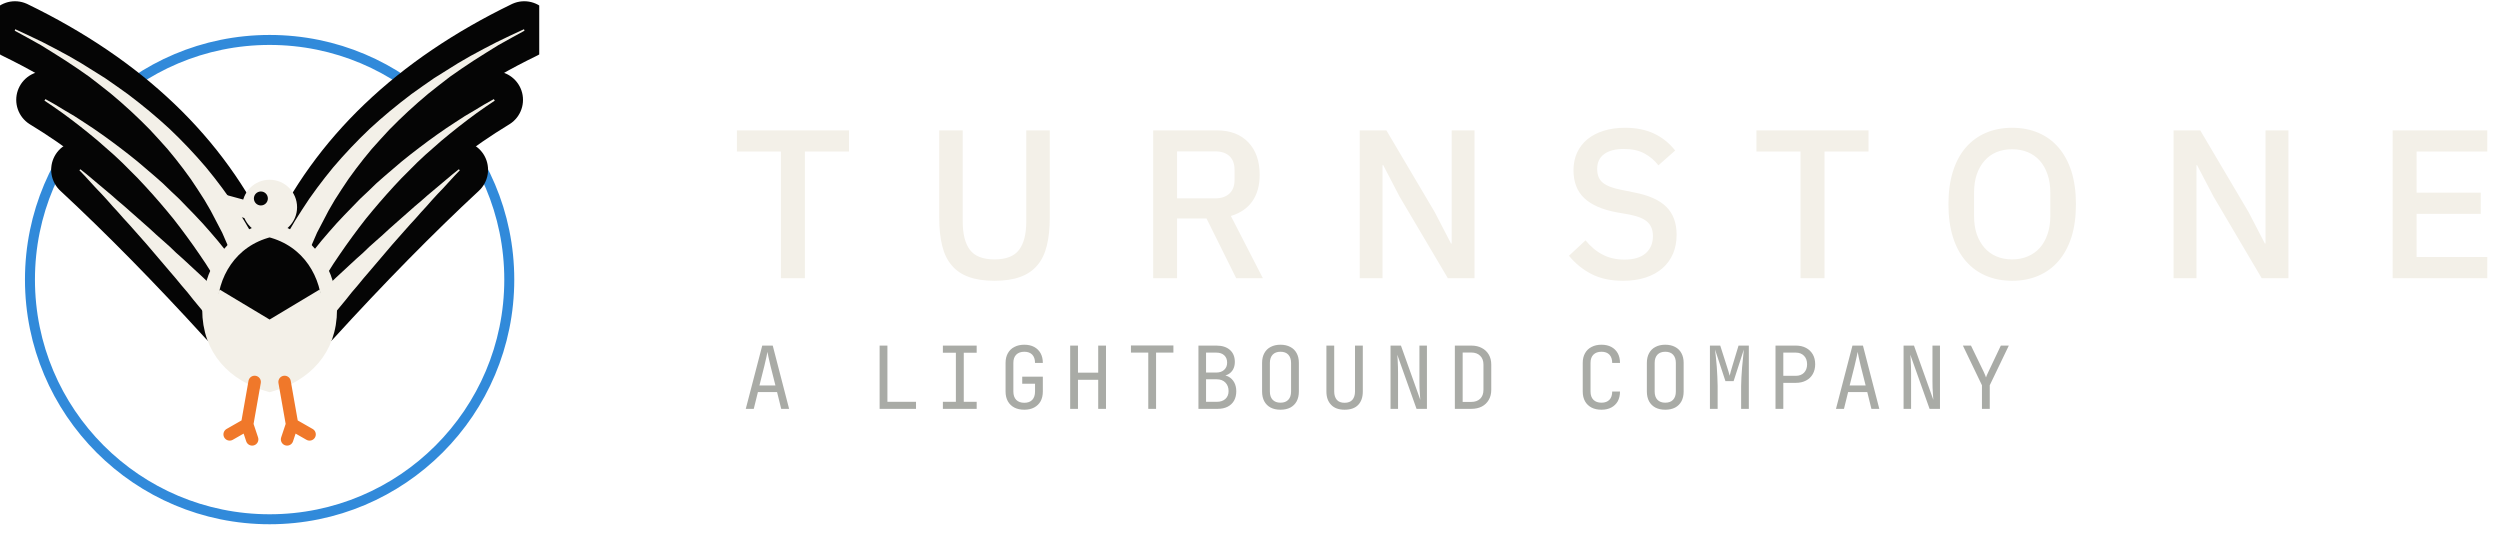
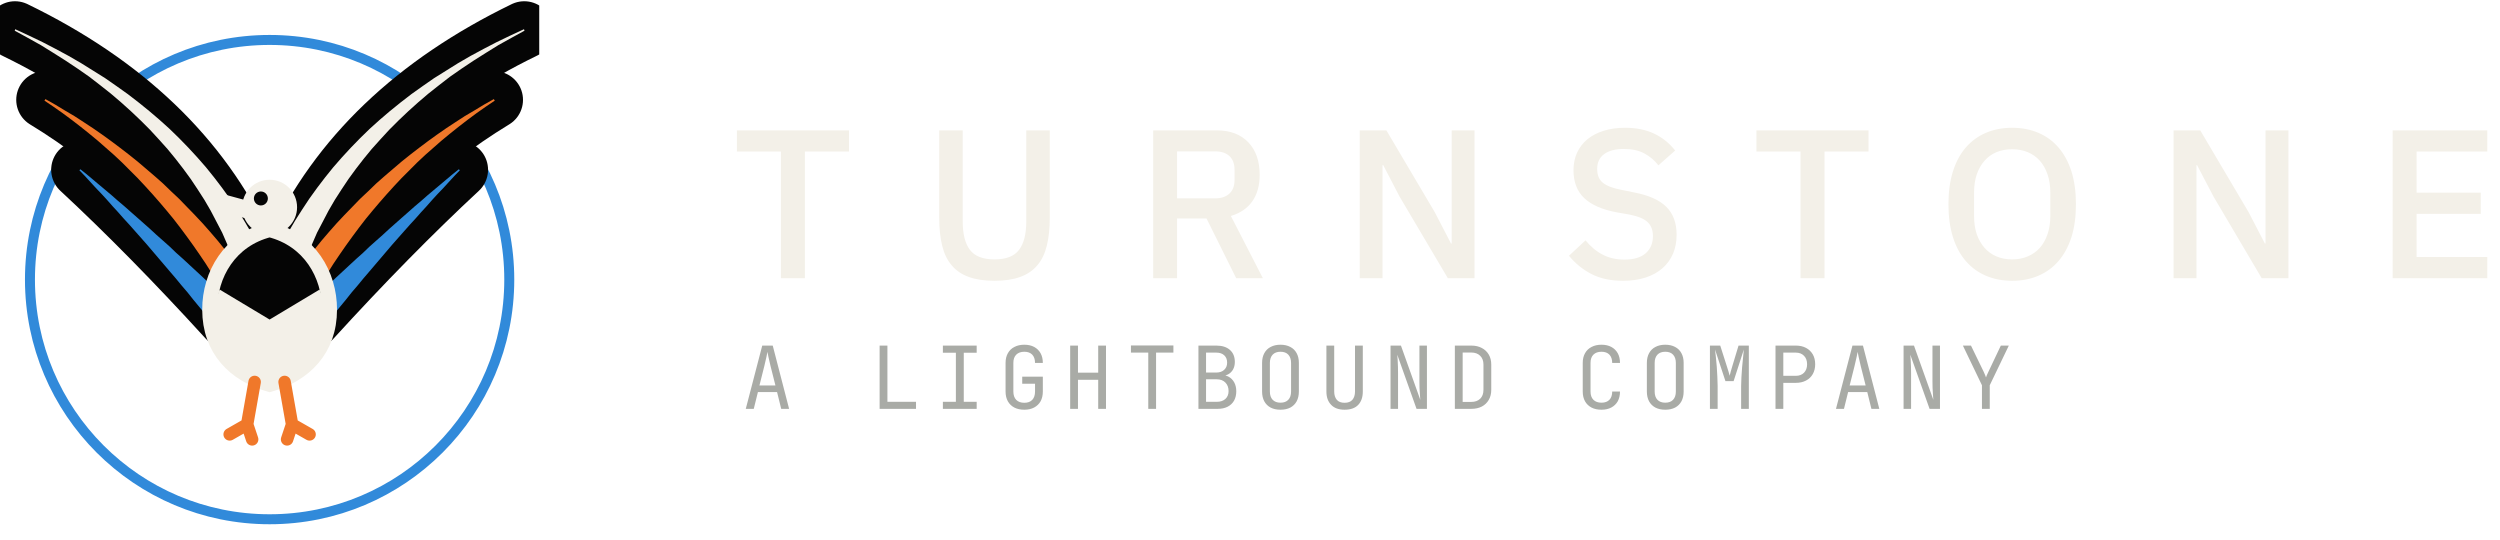
<svg xmlns="http://www.w3.org/2000/svg" viewBox="0 0 259.63 56" width="259.63" height="56" role="img" aria-label="Turnstone, a Lightbound company">
  <svg x="0" y="0" width="56" height="56" viewBox="12 8 216 216">
    <circle cx="120" cy="120" r="96" fill="none" stroke="#318ada" stroke-width="4" />
    <path d="M130 108Q156 52 222 20" fill="none" stroke="#050505" stroke-width="23" stroke-linecap="round" />
    <g transform="matrix(-1 0 0 1 240 0)">
      <path d="M130 108Q156 52 222 20" fill="none" stroke="#050505" stroke-width="23" stroke-linecap="round" />
    </g>
    <path d="M134 122Q164 76 210 48" fill="none" stroke="#050505" stroke-width="23" stroke-linecap="round" />
    <g transform="matrix(-1 0 0 1 240 0)">
      <path d="M134 122Q164 76 210 48" fill="none" stroke="#050505" stroke-width="23" stroke-linecap="round" />
    </g>
    <path d="M137 136Q168 102 196 76" fill="none" stroke="#050505" stroke-width="23" stroke-linecap="round" />
    <g transform="matrix(-1 0 0 1 240 0)">
      <path d="M137 136Q168 102 196 76" fill="none" stroke="#050505" stroke-width="23" stroke-linecap="round" />
    </g>
    <path d="M135.1 110.4L137 105.8L139 101.2L141.3 96.8L143.6 92.4L146.1 88.1L148.8 83.9L151.6 79.7L154.6 75.6L157.7 71.6L160.9 67.7L164.4 63.8L167.9 60L171.6 56.3L175.5 52.6L179.5 49L183.6 45.5L187.9 42.1L192.3 38.7L196.9 35.5L201.7 32.3L206.6 29.2L211.6 26.1L216.8 23.2L222.1 20.3L221.9 19.7L216.3 22.3L210.9 24.9L205.7 27.6L200.5 30.4L195.5 33.3L190.7 36.3L185.9 39.3L181.3 42.5L176.8 45.7L172.4 49.1L168.2 52.5L164.1 56L160.1 59.6L156.3 63.3L152.6 67.1L149 71L145.5 75L142.2 79.1L139 83.3L135.9 87.6L133 92L130.2 96.4L127.5 101L124.9 105.6Z" fill="#f3f0e8" />
    <g transform="matrix(-1 0 0 1 240 0)">
      <path d="M135.1 110.4L137 105.8L139 101.2L141.3 96.8L143.6 92.4L146.1 88.1L148.8 83.9L151.6 79.7L154.6 75.6L157.7 71.6L160.9 67.7L164.4 63.8L167.9 60L171.6 56.3L175.5 52.6L179.5 49L183.6 45.5L187.9 42.1L192.3 38.7L196.9 35.5L201.7 32.3L206.6 29.2L211.6 26.1L216.8 23.2L222.1 20.3L221.9 19.7L216.3 22.3L210.9 24.9L205.7 27.6L200.5 30.4L195.5 33.3L190.7 36.3L185.9 39.3L181.3 42.5L176.8 45.7L172.4 49.1L168.2 52.5L164.1 56L160.1 59.6L156.3 63.3L152.6 67.1L149 71L145.5 75L142.2 79.1L139 83.3L135.9 87.6L133 92L130.2 96.4L127.5 101L124.9 105.6Z" fill="#f3f0e8" />
    </g>
-     <path d="M138.7 125.1L140.9 121.2L143.2 117.4L145.6 113.6L148.1 109.9L150.6 106.3L153.2 102.7L155.8 99.2L158.5 95.7L161.3 92.3L164.1 89L167 85.7L169.9 82.5L172.9 79.3L176 76.2L179.1 73.1L182.3 70.1L185.6 67.2L188.9 64.3L192.3 61.5L195.8 58.7L199.3 56L202.8 53.4L206.5 50.8L210.2 48.3L209.8 47.7L205.9 49.9L202.1 52.2L198.2 54.5L194.5 56.9L190.7 59.4L187.1 61.9L183.5 64.5L179.9 67.2L176.4 69.9L172.9 72.7L169.5 75.6L166.1 78.5L162.7 81.5L159.5 84.6L156.2 87.7L153.1 90.9L149.9 94.2L146.8 97.5L143.8 100.9L140.8 104.4L137.9 108L135 111.6L132.1 115.2L129.3 118.9Z" fill="#f3f0e8" />
+     <path d="M138.7 125.1L140.9 121.2L143.2 117.4L145.6 113.6L148.1 109.9L150.6 106.3L153.2 102.7L155.8 99.2L158.5 95.7L161.3 92.3L164.1 89L167 85.7L169.9 82.5L172.9 79.3L176 76.2L179.1 73.1L182.3 70.1L185.6 67.2L188.9 64.3L192.3 61.5L195.8 58.7L199.3 56L202.8 53.4L206.5 50.8L210.2 48.3L209.8 47.7L205.9 49.9L202.1 52.2L198.2 54.5L194.5 56.9L190.7 59.4L187.1 61.9L183.5 64.5L179.9 67.2L176.4 69.9L172.9 72.7L169.5 75.6L166.1 78.5L162.7 81.5L159.5 84.6L156.2 87.7L153.1 90.9L149.9 94.2L146.8 97.5L143.8 100.9L140.8 104.4L137.9 108L135 111.6L132.1 115.2L129.3 118.9Z" fill="#f0782a" />
    <g transform="matrix(-1 0 0 1 240 0)">
-       <path d="M138.7 125.1L140.9 121.2L143.2 117.4L145.6 113.6L148.1 109.9L150.6 106.3L153.2 102.7L155.8 99.2L158.5 95.7L161.3 92.3L164.1 89L167 85.7L169.9 82.5L172.9 79.3L176 76.2L179.1 73.1L182.3 70.1L185.6 67.2L188.9 64.3L192.3 61.5L195.8 58.7L199.3 56L202.8 53.4L206.5 50.8L210.2 48.3L209.8 47.7L205.9 49.9L202.1 52.2L198.2 54.5L194.5 56.9L190.7 59.4L187.1 61.9L183.5 64.5L179.9 67.2L176.4 69.9L172.9 72.7L169.5 75.6L166.1 78.5L162.7 81.5L159.5 84.6L156.2 87.7L153.1 90.9L149.9 94.2L146.8 97.5L143.8 100.9L140.8 104.4L137.9 108L135 111.6L132.1 115.2L129.3 118.9Z" fill="#f3f0e8" />
+       <path d="M138.7 125.1L140.9 121.2L143.2 117.4L145.6 113.6L148.1 109.9L150.6 106.3L153.2 102.7L155.8 99.2L158.5 95.7L161.3 92.3L164.1 89L167 85.7L169.9 82.5L172.9 79.3L176 76.2L179.1 73.1L182.3 70.1L185.6 67.2L188.9 64.3L192.3 61.5L195.8 58.7L199.3 56L202.8 53.4L206.5 50.8L210.2 48.3L209.8 47.7L205.9 49.9L202.1 52.2L198.2 54.5L194.5 56.9L190.7 59.4L187.1 61.9L183.5 64.5L179.9 67.2L176.4 69.9L172.9 72.7L169.5 75.6L166.1 78.5L162.7 81.5L159.5 84.6L156.2 87.7L153.1 90.9L149.9 94.2L146.8 97.5L143.8 100.9L140.8 104.4L137.9 108L135 111.6L132.1 115.2L129.3 118.9Z" fill="#f0782a" />
    </g>
-     <path d="M141.1 139.8L143.5 136.8L145.8 133.8L148.2 130.9L150.6 128L152.9 125.1L155.3 122.3L157.6 119.5L160 116.7L162.3 114L164.6 111.3L166.9 108.6L169.2 105.9L171.5 103.3L173.8 100.7L176.1 98.1L178.4 95.6L180.6 93.1L182.9 90.6L185.1 88.1L187.3 85.7L189.6 83.3L191.8 80.9L194 78.5L196.2 76.2L195.8 75.8L193.3 77.8L190.8 79.9L188.3 82L185.8 84.1L183.3 86.2L180.8 88.4L178.2 90.6L175.6 92.9L173.1 95.1L170.5 97.4L167.9 99.7L165.3 102.1L162.7 104.4L160 106.8L157.4 109.3L154.7 111.7L152 114.2L149.3 116.7L146.6 119.2L143.9 121.8L141.2 124.4L138.4 127L135.7 129.6L132.9 132.2Z" fill="#f3f0e8" />
+     <path d="M141.1 139.8L143.5 136.8L145.8 133.8L148.2 130.9L150.6 128L152.9 125.1L155.3 122.3L157.6 119.5L160 116.7L162.3 114L164.6 111.3L166.9 108.6L169.2 105.9L171.5 103.3L173.8 100.7L176.1 98.1L178.4 95.6L180.6 93.1L182.9 90.6L185.1 88.1L187.3 85.7L189.6 83.3L191.8 80.9L194 78.5L196.2 76.2L195.8 75.8L193.3 77.8L190.8 79.9L188.3 82L185.8 84.1L183.3 86.2L180.8 88.4L178.2 90.6L175.6 92.9L173.1 95.1L170.5 97.4L167.9 99.7L165.3 102.1L162.7 104.4L160 106.8L157.4 109.3L154.7 111.7L152 114.2L149.3 116.7L146.6 119.2L143.9 121.8L141.2 124.4L138.4 127L135.7 129.6L132.9 132.2Z" fill="#318ada" />
    <g transform="matrix(-1 0 0 1 240 0)">
-       <path d="M141.1 139.8L143.5 136.8L145.8 133.8L148.2 130.9L150.6 128L152.9 125.1L155.3 122.3L157.6 119.5L160 116.7L162.3 114L164.6 111.3L166.9 108.6L169.2 105.9L171.5 103.3L173.8 100.7L176.1 98.1L178.4 95.6L180.6 93.1L182.9 90.6L185.1 88.1L187.3 85.7L189.6 83.3L191.8 80.9L194 78.5L196.2 76.2L195.8 75.8L193.3 77.8L190.8 79.9L188.3 82L185.8 84.1L183.3 86.2L180.8 88.4L178.2 90.6L175.6 92.9L173.1 95.1L170.5 97.4L167.9 99.7L165.3 102.1L162.7 104.4L160 106.8L157.4 109.3L154.7 111.7L152 114.2L149.3 116.7L146.6 119.2L143.9 121.8L141.2 124.4L138.4 127L135.7 129.6L132.9 132.2Z" fill="#f3f0e8" />
+       <path d="M141.1 139.8L143.5 136.8L145.8 133.8L148.2 130.9L150.6 128L152.9 125.1L155.3 122.3L157.6 119.5L160 116.7L162.3 114L164.6 111.3L166.9 108.6L169.2 105.9L171.5 103.3L173.8 100.7L176.1 98.1L178.4 95.6L180.6 93.1L182.9 90.6L185.1 88.1L187.3 85.7L189.6 83.3L191.8 80.9L194 78.5L196.2 76.2L195.8 75.8L193.3 77.8L190.8 79.9L188.3 82L185.8 84.1L183.3 86.2L180.8 88.4L178.2 90.6L175.6 92.9L173.1 95.1L170.5 97.4L167.9 99.7L165.3 102.1L162.7 104.4L160 106.8L157.4 109.3L154.7 111.7L152 114.2L149.3 116.7L146.6 119.2L143.9 121.8L141.2 124.4L138.4 127L135.7 129.6L132.9 132.2Z" fill="#318ada" />
    </g>
    <path d="M120 100C136 104 144 118 144 132C144 148 134 158 120 162C106 158 96 148 96 132C96 118 104 104 120 100Z" fill="#050505" stroke="#f3f0e8" stroke-width="6" />
    <path d="M100 124L120 136L140 124C143 131 143 140 140 147C134 156 127 160 120 161C113 160 106 156 100 147C97 140 97 131 100 124Z" fill="#f3f0e8" />
    <circle cx="120" cy="91" r="11" fill="#f3f0e8" />
    <path d="M111 92L100 89" fill="none" stroke="#f3f0e8" stroke-width="7" stroke-linecap="round" />
    <circle cx="116.5" cy="87.5" r="2.8" fill="#050505" />
    <path d="M114 161L111 178M126 161L129 178M111 178L104 182M111 178L113 184M129 178L136 182M129 178L127 184" fill="none" stroke="#f0782a" stroke-width="5" stroke-linecap="round" />
  </svg>
  <path d="M83.59 15.74V28.89H81.1V15.74H76.53V13.54H88.17V15.74ZM99.98 13.54V23Q99.98 24.96 100.73 25.95Q101.48 26.94 103.28 26.94Q105.08 26.94 105.83 25.95Q106.58 24.96 106.58 23V13.54H109.02V22.6Q109.02 24.3 108.71 25.53Q108.41 26.76 107.72 27.56Q107.04 28.37 105.95 28.76Q104.86 29.16 103.28 29.16Q101.7 29.16 100.61 28.76Q99.52 28.37 98.84 27.56Q98.15 26.76 97.85 25.53Q97.54 24.3 97.54 22.6V13.54ZM122.24 28.89H119.76V13.54H126.38Q128.45 13.54 129.64 14.78Q130.82 16.02 130.82 18.16Q130.82 19.81 130.06 20.9Q129.31 21.98 127.83 22.43L131.15 28.89H128.38L125.3 22.69H122.24ZM126.2 20.6Q127.15 20.6 127.68 20.1Q128.21 19.61 128.21 18.69V17.63Q128.21 16.71 127.68 16.21Q127.15 15.72 126.2 15.72H122.24V20.6ZM145.34 20.4 143.65 17.15H143.58V28.89H141.21V13.54H143.98L149 22.03L150.69 25.29H150.76V13.54H153.13V28.89H150.36ZM168.55 29.16Q166.62 29.16 165.26 28.45Q163.91 27.75 162.94 26.56L164.66 24.96Q165.47 25.95 166.45 26.45Q167.43 26.96 168.69 26.96Q170.16 26.96 170.91 26.3Q171.66 25.64 171.66 24.52Q171.66 23.61 171.13 23.09Q170.6 22.56 169.26 22.29L167.89 22.05Q165.65 21.63 164.53 20.58Q163.41 19.52 163.41 17.67Q163.41 16.66 163.79 15.84Q164.18 15.01 164.87 14.45Q165.56 13.89 166.55 13.58Q167.54 13.27 168.77 13.27Q170.51 13.27 171.79 13.88Q173.06 14.48 173.97 15.63L172.23 17.17Q171.63 16.4 170.78 15.94Q169.92 15.47 168.64 15.47Q167.32 15.47 166.6 16Q165.87 16.53 165.87 17.54Q165.87 18.51 166.46 18.98Q167.06 19.46 168.31 19.7L169.68 19.98Q171.99 20.42 173.05 21.48Q174.12 22.54 174.12 24.38Q174.12 25.46 173.75 26.34Q173.37 27.22 172.66 27.85Q171.94 28.48 170.91 28.82Q169.87 29.16 168.55 29.16ZM189.48 15.74V28.89H186.99V15.74H182.41V13.54H194.05V15.74ZM208.97 29.16Q207.47 29.16 206.25 28.64Q205.03 28.12 204.16 27.12Q203.29 26.12 202.82 24.64Q202.35 23.15 202.35 21.21Q202.35 19.28 202.82 17.79Q203.29 16.31 204.16 15.31Q205.03 14.31 206.25 13.79Q207.47 13.27 208.97 13.27Q210.46 13.27 211.68 13.79Q212.91 14.31 213.77 15.31Q214.64 16.31 215.12 17.79Q215.59 19.28 215.59 21.21Q215.59 23.15 215.12 24.64Q214.64 26.12 213.77 27.12Q212.91 28.12 211.68 28.64Q210.46 29.16 208.97 29.16ZM208.97 26.94Q209.85 26.94 210.58 26.63Q211.32 26.32 211.84 25.74Q212.36 25.15 212.64 24.32Q212.93 23.48 212.93 22.43V20.01Q212.93 18.95 212.64 18.11Q212.36 17.28 211.84 16.69Q211.32 16.11 210.58 15.8Q209.85 15.5 208.97 15.5Q208.07 15.5 207.34 15.8Q206.61 16.11 206.1 16.69Q205.58 17.28 205.29 18.11Q205.01 18.95 205.01 20.01V22.43Q205.01 23.48 205.29 24.32Q205.58 25.15 206.1 25.74Q206.61 26.32 207.34 26.63Q208.07 26.94 208.97 26.94ZM229.87 20.4 228.17 17.15H228.11V28.89H225.73V13.54H228.5L233.52 22.03L235.21 25.29H235.28V13.54H237.66V28.89H234.88ZM248.48 28.89V13.54H258.31V15.74H250.97V20.01H257.63V22.21H250.97V26.69H258.31V28.89Z" fill="#f3f0e8" />
  <path d="M77.45 42.46 79.16 35.89H80.25L81.95 42.46H81.13L80.7 40.72H78.71L78.28 42.46ZM78.87 40.03H80.53L80.02 38.01Q79.88 37.43 79.8 37.05Q79.72 36.66 79.7 36.54Q79.68 36.66 79.6 37.05Q79.52 37.43 79.38 38ZM91.35 42.46V35.89H92.16V41.73H95.13V42.46ZM97.92 42.46V41.73H99.27V36.63H97.92V35.89H101.43V36.63H100.09V41.73H101.43V42.46ZM106.38 42.55Q105.78 42.55 105.35 42.33Q104.91 42.1 104.67 41.68Q104.43 41.25 104.43 40.66V37.69Q104.43 37.1 104.67 36.68Q104.91 36.25 105.35 36.03Q105.78 35.8 106.38 35.8Q106.97 35.8 107.4 36.03Q107.83 36.26 108.07 36.69Q108.3 37.11 108.3 37.69H107.49Q107.49 37.14 107.2 36.83Q106.91 36.53 106.38 36.53Q105.84 36.53 105.54 36.83Q105.24 37.13 105.24 37.68V40.66Q105.24 41.22 105.54 41.53Q105.84 41.83 106.38 41.83Q106.91 41.83 107.2 41.53Q107.49 41.22 107.49 40.66V39.85H106.16V39.12H108.3V40.66Q108.3 41.24 108.07 41.67Q107.83 42.09 107.4 42.32Q106.97 42.55 106.38 42.55ZM111.14 42.46V35.89H111.95V38.7H114.05V35.89H114.86V42.46H114.05V39.44H111.95V42.46ZM119.25 42.46V36.62H117.45V35.88H121.86V36.62H120.06V42.46ZM124.46 42.46V35.89H126.32Q127.22 35.89 127.73 36.34Q128.24 36.79 128.24 37.59Q128.24 38.04 128.05 38.38Q127.86 38.71 127.52 38.89Q127.39 38.95 127.26 38.99Q127.43 39.04 127.59 39.12Q127.97 39.33 128.18 39.72Q128.39 40.11 128.39 40.64Q128.39 41.19 128.16 41.61Q127.92 42.02 127.49 42.24Q127.06 42.46 126.45 42.46ZM125.25 41.73H126.36Q126.93 41.73 127.26 41.43Q127.59 41.13 127.59 40.61Q127.59 40.07 127.26 39.73Q126.93 39.39 126.36 39.39H125.25ZM125.25 38.69H126.31Q126.83 38.69 127.13 38.41Q127.44 38.13 127.44 37.66Q127.44 37.18 127.14 36.9Q126.84 36.62 126.32 36.62H125.25ZM132.98 42.55Q132.39 42.55 131.96 42.33Q131.53 42.1 131.3 41.68Q131.07 41.25 131.07 40.66V37.69Q131.07 37.1 131.3 36.68Q131.53 36.25 131.96 36.03Q132.39 35.8 132.98 35.8Q133.57 35.8 134 36.03Q134.43 36.25 134.66 36.68Q134.89 37.1 134.89 37.68V40.66Q134.89 41.25 134.66 41.68Q134.43 42.1 134 42.33Q133.57 42.55 132.98 42.55ZM132.98 41.82Q133.51 41.82 133.79 41.52Q134.08 41.22 134.08 40.66V37.69Q134.08 37.14 133.79 36.83Q133.51 36.53 132.98 36.53Q132.46 36.53 132.17 36.83Q131.88 37.14 131.88 37.69V40.66Q131.88 41.22 132.17 41.52Q132.46 41.82 132.98 41.82ZM139.64 42.55Q138.72 42.55 138.24 42.04Q137.75 41.54 137.75 40.66V35.89H138.56V40.66Q138.56 41.2 138.83 41.52Q139.09 41.83 139.64 41.83Q140.18 41.83 140.45 41.52Q140.72 41.2 140.72 40.66V35.89H141.53V40.66Q141.53 41.55 141.05 42.05Q140.57 42.55 139.64 42.55ZM144.41 42.46V35.89H145.49L147.5 41.52Q147.48 41.29 147.46 40.96Q147.43 40.64 147.42 40.27Q147.41 39.91 147.41 39.58V35.89H148.19V42.46H147.11L145.11 36.84Q145.13 37.05 145.15 37.38Q145.17 37.71 145.18 38.08Q145.19 38.44 145.19 38.77V42.46ZM151.09 42.46V35.89H152.79Q153.43 35.89 153.89 36.14Q154.35 36.38 154.61 36.82Q154.87 37.26 154.87 37.86V40.48Q154.87 41.09 154.61 41.53Q154.35 41.98 153.89 42.22Q153.43 42.46 152.79 42.46ZM151.9 41.74H152.79Q153.38 41.74 153.72 41.41Q154.06 41.08 154.06 40.48V37.86Q154.06 37.28 153.72 36.95Q153.38 36.61 152.79 36.61H151.9ZM166.32 42.55Q165.72 42.55 165.29 42.33Q164.85 42.1 164.61 41.68Q164.37 41.25 164.37 40.66V37.69Q164.37 37.1 164.61 36.68Q164.85 36.25 165.29 36.03Q165.72 35.8 166.32 35.8Q166.91 35.8 167.34 36.03Q167.77 36.26 168.01 36.69Q168.24 37.11 168.24 37.69H167.43Q167.43 37.14 167.14 36.83Q166.85 36.53 166.32 36.53Q165.78 36.53 165.48 36.83Q165.18 37.13 165.18 37.68V40.66Q165.18 41.22 165.48 41.52Q165.78 41.82 166.32 41.82Q166.85 41.82 167.14 41.52Q167.43 41.22 167.43 40.66H168.24Q168.24 41.24 168.01 41.67Q167.77 42.09 167.34 42.32Q166.91 42.55 166.32 42.55ZM172.94 42.55Q172.35 42.55 171.92 42.33Q171.49 42.1 171.26 41.68Q171.03 41.25 171.03 40.66V37.69Q171.03 37.1 171.26 36.68Q171.49 36.25 171.92 36.03Q172.35 35.8 172.94 35.8Q173.53 35.8 173.96 36.03Q174.39 36.25 174.62 36.68Q174.85 37.1 174.85 37.68V40.66Q174.85 41.25 174.62 41.68Q174.39 42.1 173.96 42.33Q173.53 42.55 172.94 42.55ZM172.94 41.82Q173.47 41.82 173.75 41.52Q174.04 41.22 174.04 40.66V37.69Q174.04 37.14 173.75 36.83Q173.47 36.53 172.94 36.53Q172.42 36.53 172.13 36.83Q171.84 37.14 171.84 37.69V40.66Q171.84 41.22 172.13 41.52Q172.42 41.82 172.94 41.82ZM177.58 42.46V35.89H178.65L179.33 38.02Q179.43 38.3 179.51 38.59Q179.59 38.87 179.63 39.02Q179.67 38.87 179.74 38.59Q179.82 38.3 179.91 38.01L180.55 35.89H181.62V42.46H180.82V40.08Q180.82 39.68 180.85 39.18Q180.88 38.67 180.92 38.15Q180.97 37.62 181.02 37.14Q181.07 36.66 181.1 36.3L180.04 39.58H179.19L178.11 36.3Q178.16 36.65 178.2 37.11Q178.25 37.58 178.29 38.09Q178.32 38.61 178.35 39.12Q178.38 39.64 178.38 40.08V42.46ZM184.39 42.46V35.89H186.5Q187.11 35.89 187.56 36.13Q188.01 36.37 188.26 36.8Q188.51 37.23 188.51 37.83Q188.51 38.41 188.26 38.85Q188.01 39.29 187.56 39.52Q187.11 39.76 186.5 39.76H185.2V42.46ZM185.2 39.03H186.5Q187.03 39.03 187.35 38.71Q187.67 38.38 187.67 37.83Q187.67 37.27 187.35 36.95Q187.03 36.62 186.5 36.62H185.2ZM190.67 42.46 192.38 35.89H193.47L195.17 42.46H194.35L193.92 40.72H191.93L191.5 42.46ZM192.09 40.03H193.75L193.24 38.01Q193.1 37.43 193.02 37.05Q192.94 36.66 192.92 36.54Q192.9 36.66 192.82 37.05Q192.74 37.43 192.6 38ZM197.69 42.46V35.89H198.77L200.78 41.52Q200.76 41.29 200.74 40.96Q200.71 40.64 200.7 40.27Q200.69 39.91 200.69 39.58V35.89H201.47V42.46H200.39L198.39 36.84Q198.41 37.05 198.43 37.38Q198.45 37.71 198.46 38.08Q198.47 38.44 198.47 38.77V42.46ZM205.83 42.46V40.01L203.85 35.89H204.69L206 38.59Q206.1 38.82 206.17 38.98Q206.23 39.13 206.25 39.2Q206.27 39.13 206.33 38.98Q206.4 38.82 206.51 38.59L207.79 35.89H208.62L206.64 40.01V42.46Z" fill="#a9aba6" />
</svg>
